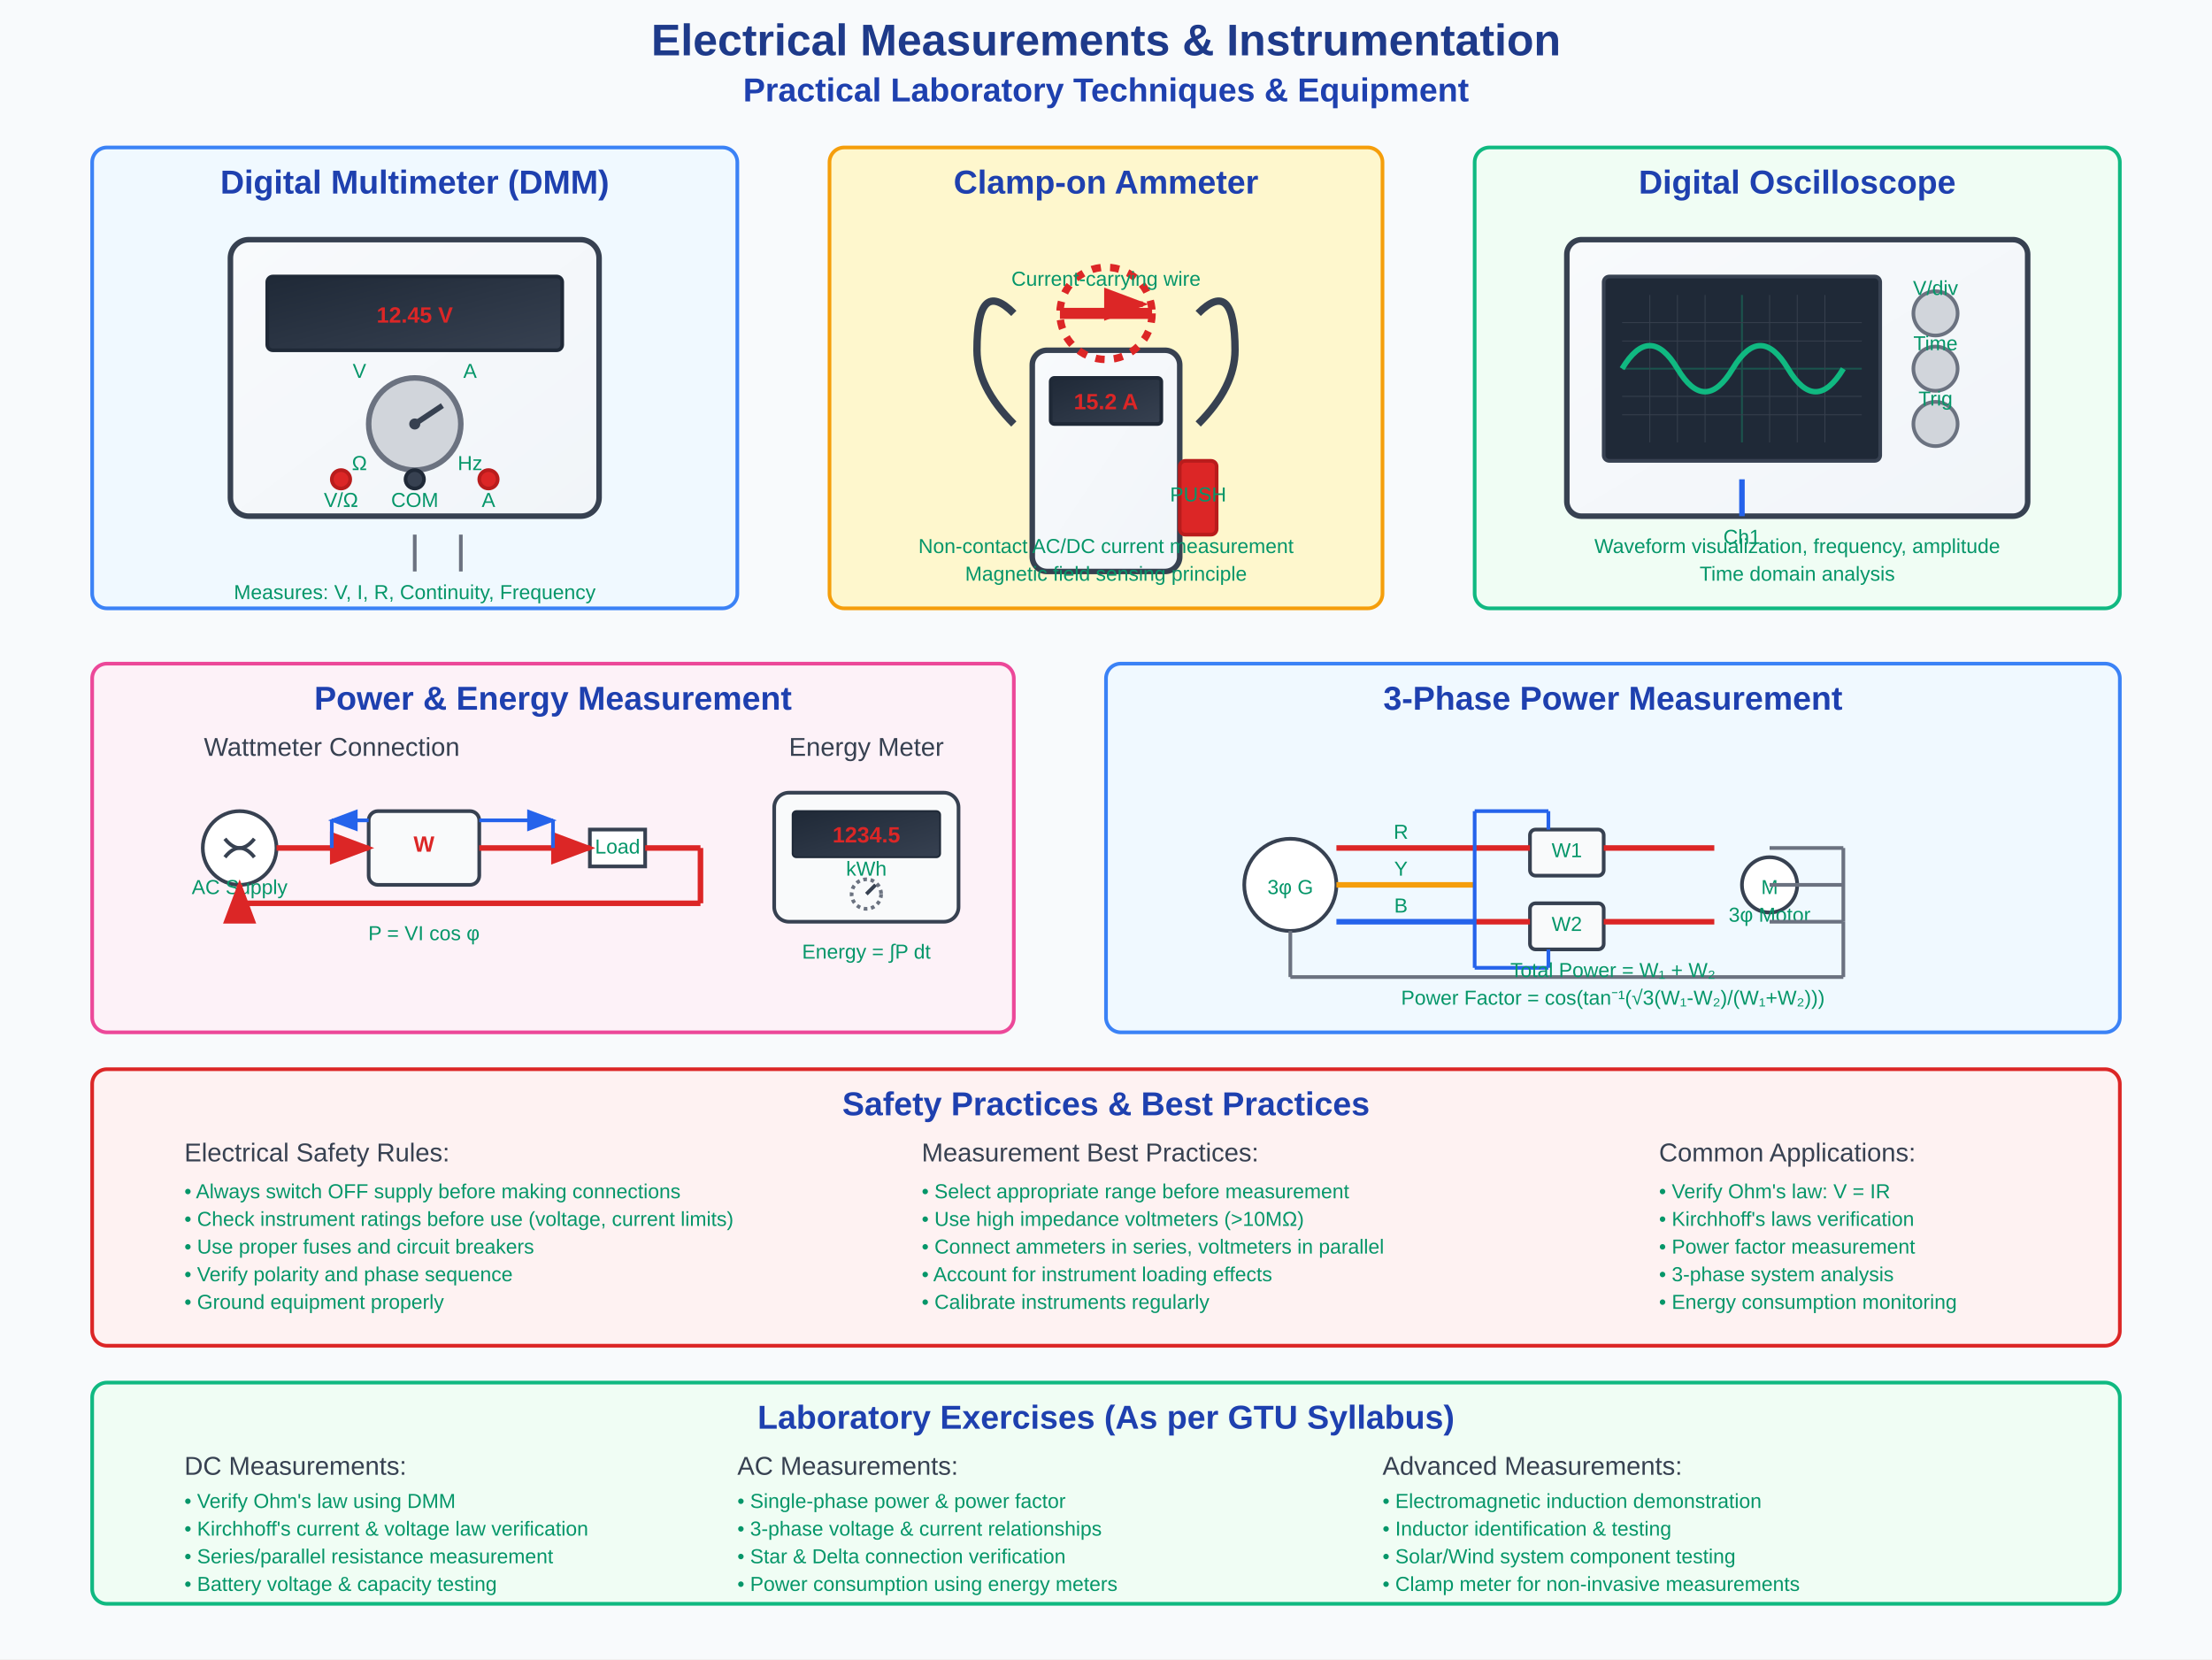
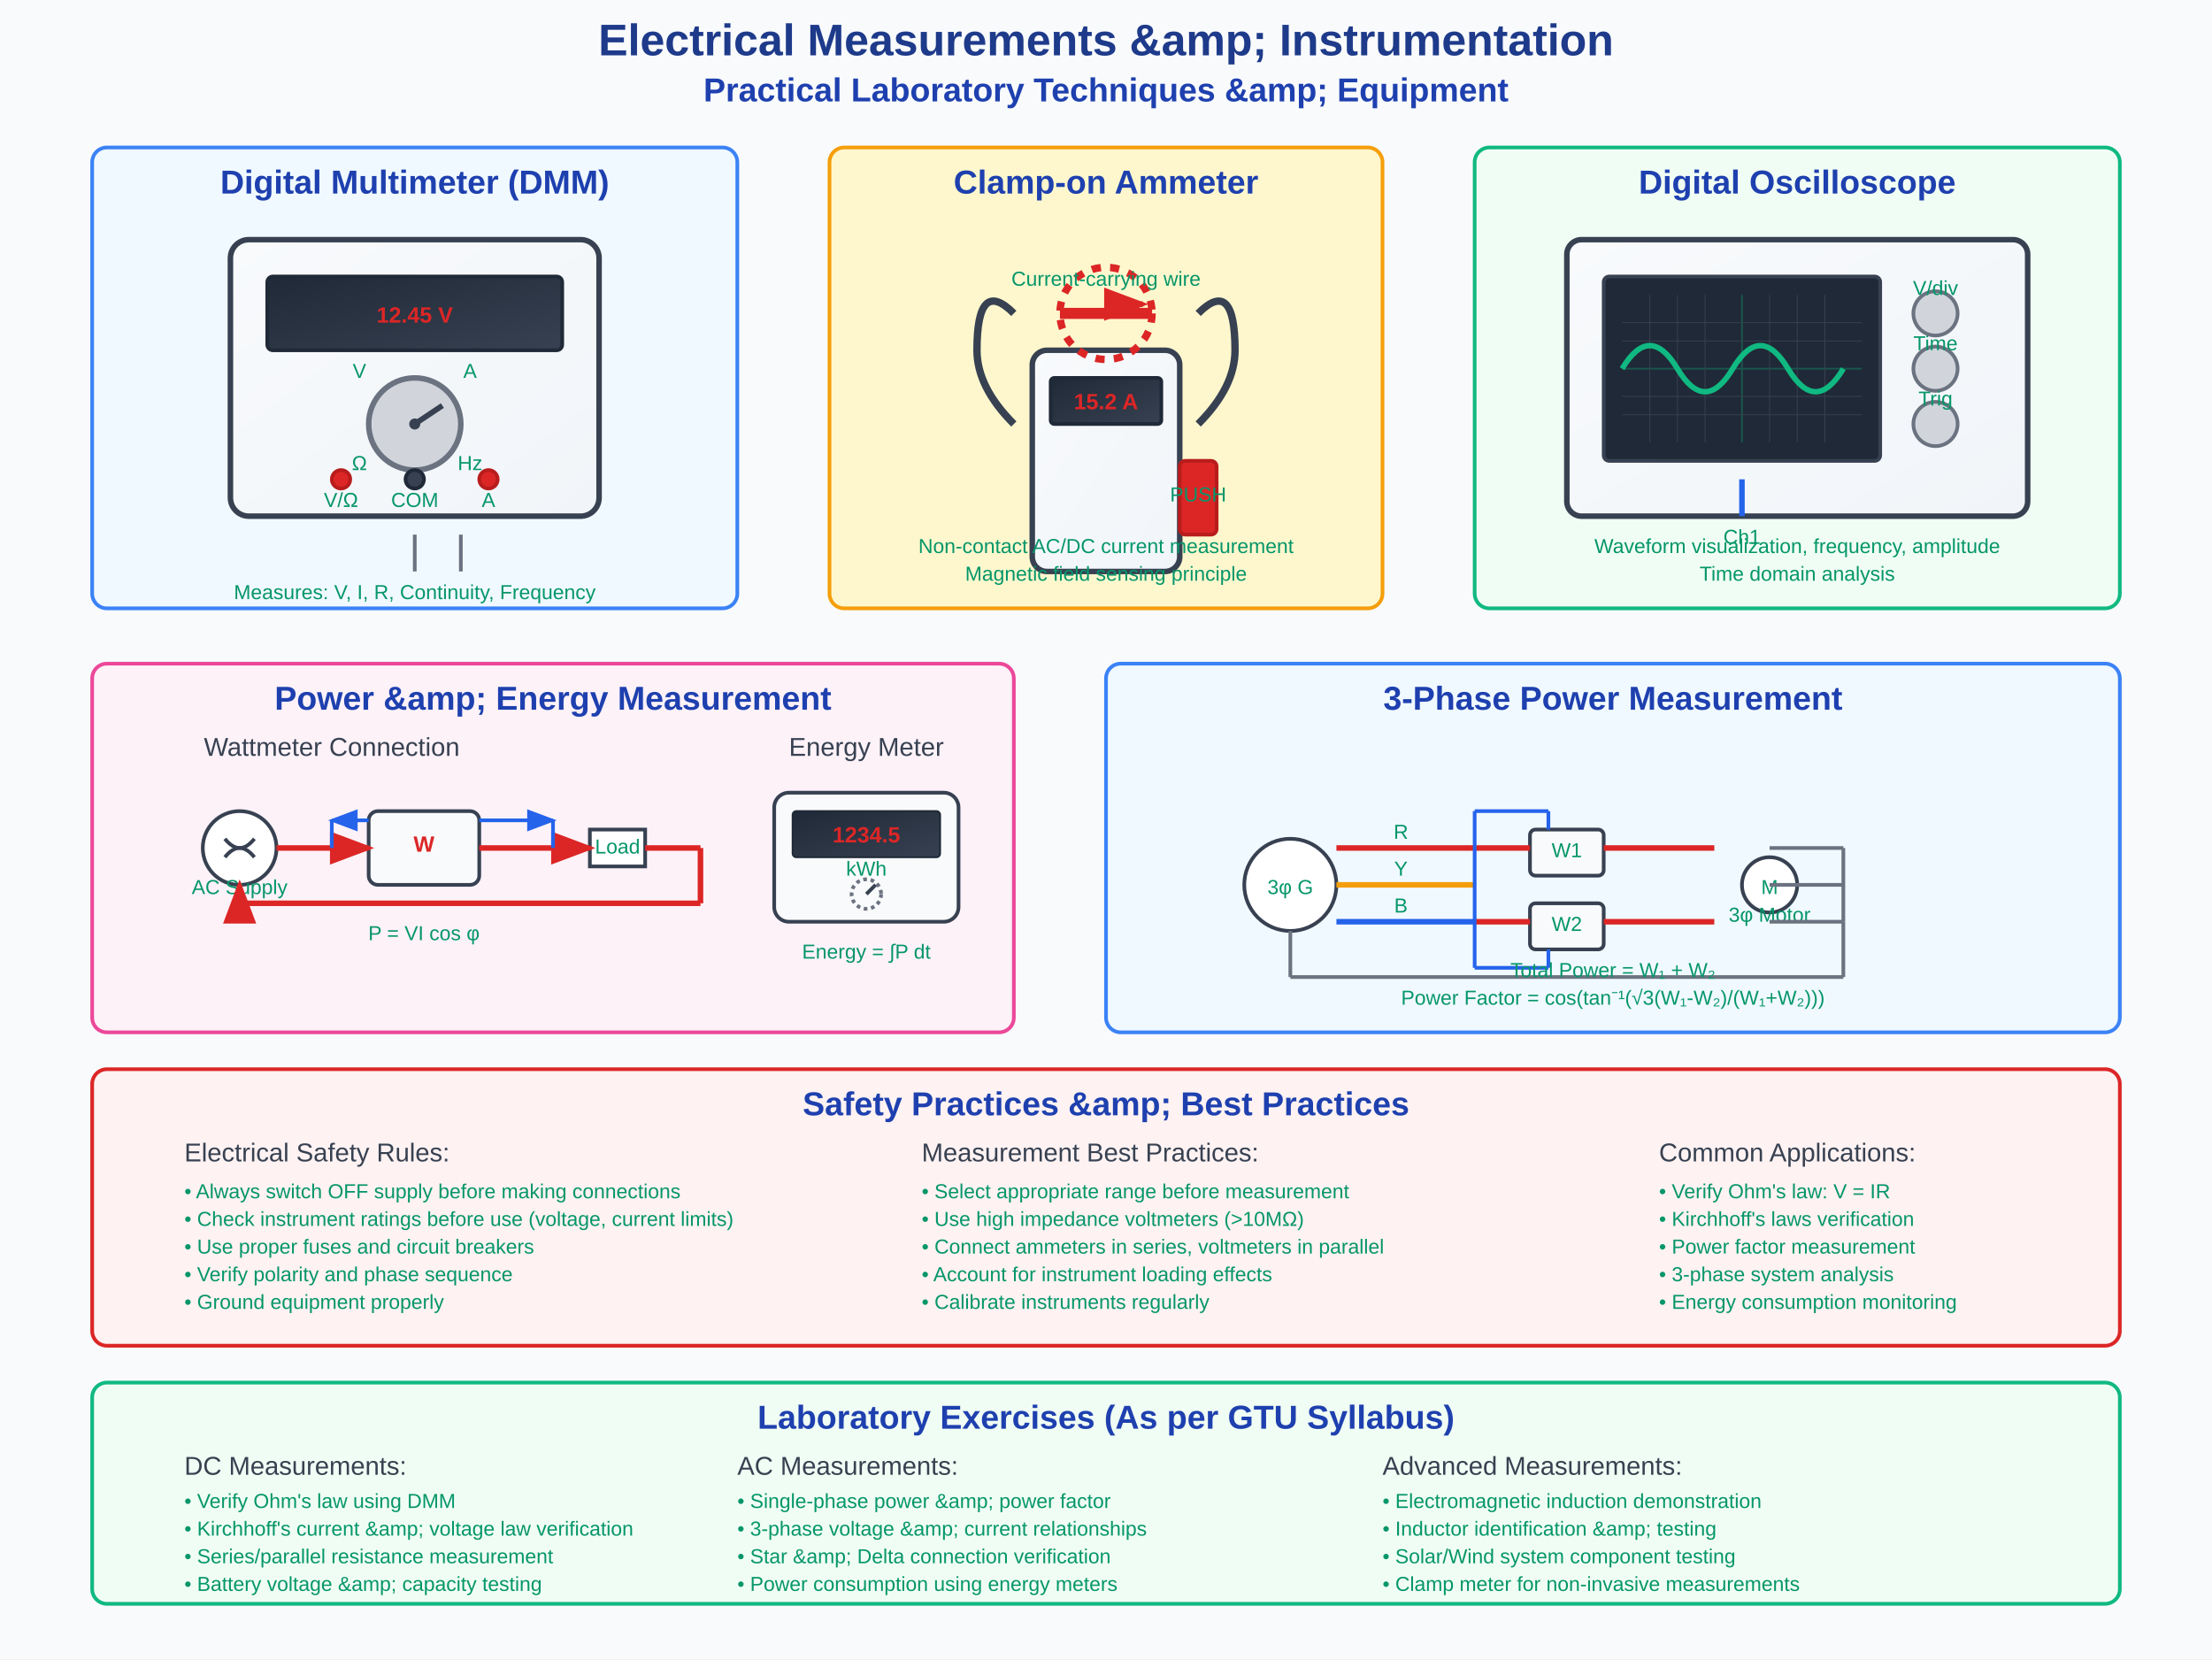
<svg xmlns="http://www.w3.org/2000/svg" viewBox="0 0 1200 900">
  <defs>
    <style>
      .title-text { font-family: 'Segoe UI', Arial, sans-serif; font-size: 24px; font-weight: bold; fill: #1e3a8a; }
      .subtitle-text { font-family: 'Segoe UI', Arial, sans-serif; font-size: 18px; font-weight: 600; fill: #1e40af; }
      .label-text { font-family: 'Segoe UI', Arial, sans-serif; font-size: 14px; font-weight: 500; fill: #374151; }
      .value-text { font-family: 'Segoe UI', Arial, sans-serif; font-size: 12px; font-weight: 600; fill: #dc2626; }
      .formula-text { font-family: 'Segoe UI', Arial, sans-serif; font-size: 11px; font-weight: 500; fill: #059669; }
      .measurement-device { stroke: #374151; fill: #f9fafb; stroke-width: 2; }
      .connection-wire { stroke: #6b7280; stroke-width: 2; fill: none; }
      .current-path { stroke: #dc2626; stroke-width: 3; fill: none; }
      .voltage-probe { stroke: #2563eb; stroke-width: 2; fill: none; }
    </style>
    <marker id="arrowhead" markerWidth="10" markerHeight="7" refX="9" refY="3.5" orient="auto">
      <polygon points="0 0, 10 3.5, 0 7" fill="#374151" />
    </marker>
    <marker id="current-arrow" markerWidth="8" markerHeight="6" refX="7" refY="3" orient="auto">
      <polygon points="0 0, 8 3, 0 6" fill="#dc2626" />
    </marker>
    <marker id="voltage-arrow" markerWidth="8" markerHeight="6" refX="7" refY="3" orient="auto">
      <polygon points="0 0, 8 3, 0 6" fill="#2563eb" />
    </marker>
    <linearGradient id="meterBg" x1="0%" y1="0%" x2="100%" y2="100%">
      <stop offset="0%" style="stop-color:#f8fafc;stop-opacity:1" />
      <stop offset="100%" style="stop-color:#f1f5f9;stop-opacity:1" />
    </linearGradient>
    <linearGradient id="displayBg" x1="0%" y1="0%" x2="100%" y2="100%">
      <stop offset="0%" style="stop-color:#1f2937;stop-opacity:1" />
      <stop offset="100%" style="stop-color:#374151;stop-opacity:1" />
    </linearGradient>
  </defs>
  <rect width="1200" height="900" fill="#f8fafc" />
-   <text x="600" y="30" text-anchor="middle" class="title-text">Electrical Measurements &amp; Instrumentation</text>
-   <text x="600" y="55" text-anchor="middle" class="subtitle-text">Practical Laboratory Techniques &amp; Equipment</text>
+   <text x="600" y="30" text-anchor="middle" class="title-text">Electrical Measurements &amp;amp; Instrumentation</text>
+   <text x="600" y="55" text-anchor="middle" class="subtitle-text">Practical Laboratory Techniques &amp;amp; Equipment</text>
  <g id="multimeterSection" transform="translate(50, 80)">
    <rect x="0" y="0" width="350" height="250" fill="#f0f9ff" stroke="#3b82f6" stroke-width="2" rx="8" />
    <text x="175" y="25" text-anchor="middle" class="subtitle-text" fill="#3b82f6">Digital Multimeter (DMM)</text>
    <g id="multimeter" transform="translate(75, 50)">
      <rect x="0" y="0" width="200" height="150" fill="url(#meterBg)" stroke="#374151" stroke-width="3" rx="10" />
      <rect x="20" y="20" width="160" height="40" fill="url(#displayBg)" stroke="#1f2937" stroke-width="2" rx="3" />
      <text x="100" y="45" text-anchor="middle" class="value-text" fill="#10b981">12.45 V</text>
      <circle cx="100" cy="100" r="25" fill="#d1d5db" stroke="#6b7280" stroke-width="3" />
      <circle cx="100" cy="100" r="3" fill="#374151" />
      <line x1="100" y1="100" x2="115" y2="90" stroke="#374151" stroke-width="3" />
      <text x="70" y="75" text-anchor="middle" class="formula-text">V</text>
      <text x="130" y="75" text-anchor="middle" class="formula-text">A</text>
      <text x="70" y="125" text-anchor="middle" class="formula-text">Ω</text>
      <text x="130" y="125" text-anchor="middle" class="formula-text">Hz</text>
      <circle cx="60" cy="130" r="5" fill="#dc2626" stroke="#b91c1c" stroke-width="2" />
      <circle cx="100" cy="130" r="5" fill="#374151" stroke="#1f2937" stroke-width="2" />
      <circle cx="140" cy="130" r="5" fill="#dc2626" stroke="#b91c1c" stroke-width="2" />
      <text x="60" y="145" text-anchor="middle" class="formula-text">V/Ω</text>
      <text x="100" y="145" text-anchor="middle" class="formula-text">COM</text>
      <text x="140" y="145" text-anchor="middle" class="formula-text">A</text>
    </g>
    <line x1="175" y1="210" x2="175" y2="230" class="connection-wire" stroke="#dc2626" />
    <line x1="175" y1="210" x2="175" y2="230" class="connection-wire" stroke="#374151" transform="translate(25,0)" />
    <text x="175" y="245" text-anchor="middle" class="formula-text">Measures: V, I, R, Continuity, Frequency</text>
  </g>
  <g id="clampMeterSection" transform="translate(450, 80)">
    <rect x="0" y="0" width="300" height="250" fill="#fef7cd" stroke="#f59e0b" stroke-width="2" rx="8" />
    <text x="150" y="25" text-anchor="middle" class="subtitle-text" fill="#f59e0b">Clamp-on Ammeter</text>
    <g id="clampMeter" transform="translate(50, 50)">
      <rect x="60" y="60" width="80" height="120" fill="url(#meterBg)" stroke="#374151" stroke-width="3" rx="8" />
      <rect x="70" y="75" width="60" height="25" fill="url(#displayBg)" stroke="#1f2937" stroke-width="2" rx="2" />
      <text x="100" y="92" text-anchor="middle" class="value-text" fill="#10b981">15.2 A</text>
      <path d="M 50,40 Q 30,20 30,60 Q 30,80 50,100" fill="none" stroke="#374151" stroke-width="4" />
      <path d="M 150,40 Q 170,20 170,60 Q 170,80 150,100" fill="none" stroke="#374151" stroke-width="4" />
      <rect x="140" y="120" width="20" height="40" fill="#dc2626" stroke="#b91c1c" stroke-width="2" rx="3" />
      <text x="150" y="142" text-anchor="middle" class="formula-text" fill="white">PUSH</text>
      <circle cx="100" cy="40" r="25" fill="none" stroke="#dc2626" stroke-width="4" stroke-dasharray="5,5" />
      <line x1="75" y1="40" x2="125" y2="40" stroke="#dc2626" stroke-width="6" />
      <text x="100" y="25" text-anchor="middle" class="formula-text">Current-carrying wire</text>
      <line x1="110" y1="35" x2="120" y2="35" class="current-path" marker-end="url(#current-arrow)" />
    </g>
    <text x="150" y="220" text-anchor="middle" class="formula-text">Non-contact AC/DC current measurement</text>
    <text x="150" y="235" text-anchor="middle" class="formula-text">Magnetic field sensing principle</text>
  </g>
  <g id="oscilloscopeSection" transform="translate(800, 80)">
    <rect x="0" y="0" width="350" height="250" fill="#f0fdf4" stroke="#10b981" stroke-width="2" rx="8" />
    <text x="175" y="25" text-anchor="middle" class="subtitle-text" fill="#10b981">Digital Oscilloscope</text>
    <g id="oscilloscope" transform="translate(50, 50)">
      <rect x="0" y="0" width="250" height="150" fill="url(#meterBg)" stroke="#374151" stroke-width="3" rx="8" />
      <rect x="20" y="20" width="150" height="100" fill="#1f2937" stroke="#374151" stroke-width="2" rx="3" />
      <g id="grid" opacity="0.3">
        <line x1="30" y1="70" x2="160" y2="70" stroke="#10b981" stroke-width="1" />
        <line x1="95" y1="30" x2="95" y2="110" stroke="#10b981" stroke-width="1" />
        <line x1="45" y1="30" x2="45" y2="110" stroke="#6b7280" stroke-width="0.5" />
        <line x1="60" y1="30" x2="60" y2="110" stroke="#6b7280" stroke-width="0.5" />
        <line x1="75" y1="30" x2="75" y2="110" stroke="#6b7280" stroke-width="0.5" />
        <line x1="110" y1="30" x2="110" y2="110" stroke="#6b7280" stroke-width="0.5" />
        <line x1="125" y1="30" x2="125" y2="110" stroke="#6b7280" stroke-width="0.5" />
        <line x1="140" y1="30" x2="140" y2="110" stroke="#6b7280" stroke-width="0.5" />
        <line x1="30" y1="45" x2="160" y2="45" stroke="#6b7280" stroke-width="0.5" />
        <line x1="30" y1="55" x2="160" y2="55" stroke="#6b7280" stroke-width="0.5" />
        <line x1="30" y1="85" x2="160" y2="85" stroke="#6b7280" stroke-width="0.5" />
        <line x1="30" y1="95" x2="160" y2="95" stroke="#6b7280" stroke-width="0.5" />
      </g>
      <path d="M 30,70 Q 45,45 60,70 Q 75,95 90,70 Q 105,45 120,70 Q 135,95 150,70" stroke="#10b981" stroke-width="3" fill="none" />
      <circle cx="200" cy="40" r="12" fill="#d1d5db" stroke="#6b7280" stroke-width="2" />
      <text x="200" y="30" text-anchor="middle" class="formula-text">V/div</text>
      <circle cx="200" cy="70" r="12" fill="#d1d5db" stroke="#6b7280" stroke-width="2" />
      <text x="200" y="60" text-anchor="middle" class="formula-text">Time</text>
      <circle cx="200" cy="100" r="12" fill="#d1d5db" stroke="#6b7280" stroke-width="2" />
      <text x="200" y="90" text-anchor="middle" class="formula-text">Trig</text>
      <line x1="95" y1="130" x2="95" y2="150" stroke="#2563eb" stroke-width="3" />
      <text x="95" y="165" text-anchor="middle" class="formula-text">Ch1</text>
    </g>
    <text x="175" y="220" text-anchor="middle" class="formula-text">Waveform visualization, frequency, amplitude</text>
    <text x="175" y="235" text-anchor="middle" class="formula-text">Time domain analysis</text>
  </g>
  <g id="powerMeterSection" transform="translate(50, 360)">
    <rect x="0" y="0" width="500" height="200" fill="#fdf2f8" stroke="#ec4899" stroke-width="2" rx="8" />
-     <text x="250" y="25" text-anchor="middle" class="subtitle-text" fill="#ec4899">Power &amp; Energy Measurement</text>
+     <text x="250" y="25" text-anchor="middle" class="subtitle-text" fill="#ec4899">Power &amp;amp; Energy Measurement</text>
    <g id="wattmeter" transform="translate(50, 50)">
      <text x="80" y="0" text-anchor="middle" class="label-text">Wattmeter Connection</text>
      <circle cx="30" cy="50" r="20" fill="white" stroke="#374151" stroke-width="2" />
      <path d="M 22,45 Q 30,55 38,45" stroke="#374151" stroke-width="2" fill="none" />
      <path d="M 22,55 Q 30,45 38,55" stroke="#374151" stroke-width="2" fill="none" />
      <text x="30" y="75" text-anchor="middle" class="formula-text">AC Supply</text>
      <rect x="100" y="30" width="60" height="40" class="measurement-device" rx="5" />
      <text x="130" y="52" text-anchor="middle" class="value-text">W</text>
      <rect x="220" y="40" width="30" height="20" fill="white" stroke="#374151" stroke-width="2" />
      <text x="235" y="53" text-anchor="middle" class="formula-text">Load</text>
      <line x1="50" y1="50" x2="100" y2="50" class="current-path" marker-end="url(#current-arrow)" />
      <line x1="160" y1="50" x2="220" y2="50" class="current-path" marker-end="url(#current-arrow)" />
      <line x1="250" y1="50" x2="280" y2="50" class="current-path" />
      <line x1="280" y1="50" x2="280" y2="80" class="current-path" />
      <line x1="280" y1="80" x2="30" y2="80" class="current-path" />
      <line x1="30" y1="80" x2="30" y2="70" class="current-path" marker-end="url(#current-arrow)" />
      <line x1="100" y1="35" x2="80" y2="35" class="voltage-probe" marker-end="url(#voltage-arrow)" />
      <line x1="80" y1="35" x2="80" y2="50" class="voltage-probe" />
      <line x1="160" y1="35" x2="200" y2="35" class="voltage-probe" marker-end="url(#voltage-arrow)" />
      <line x1="200" y1="35" x2="200" y2="50" class="voltage-probe" />
      <text x="130" y="100" text-anchor="middle" class="formula-text">P = VI cos φ</text>
    </g>
    <g id="energyMeter" transform="translate(350, 50)">
      <text x="70" y="0" text-anchor="middle" class="label-text">Energy Meter</text>
      <rect x="20" y="20" width="100" height="70" class="measurement-device" rx="8" />
      <rect x="30" y="30" width="80" height="25" fill="url(#displayBg)" stroke="#1f2937" stroke-width="1" rx="2" />
      <text x="70" y="47" text-anchor="middle" class="value-text" fill="#10b981">1234.5</text>
      <text x="70" y="65" text-anchor="middle" class="formula-text">kWh</text>
      <circle cx="70" cy="75" r="8" fill="none" stroke="#6b7280" stroke-width="2" stroke-dasharray="2,2" />
      <line x1="70" y1="75" x2="75" y2="70" stroke="#374151" stroke-width="2" />
      <text x="70" y="110" text-anchor="middle" class="formula-text">Energy = ∫P dt</text>
    </g>
  </g>
  <g id="threePhaseSection" transform="translate(600, 360)">
    <rect x="0" y="0" width="550" height="200" fill="#f0f9ff" stroke="#3b82f6" stroke-width="2" rx="8" />
    <text x="275" y="25" text-anchor="middle" class="subtitle-text" fill="#3b82f6">3-Phase Power Measurement</text>
    <g id="threePhaseMeasurement" transform="translate(50, 50)">
      <circle cx="50" cy="70" r="25" fill="white" stroke="#374151" stroke-width="2" />
      <text x="50" y="75" text-anchor="middle" class="formula-text">3φ G</text>
      <line x1="75" y1="50" x2="150" y2="50" stroke="#dc2626" stroke-width="3" />
      <line x1="75" y1="70" x2="150" y2="70" stroke="#f59e0b" stroke-width="3" />
      <line x1="75" y1="90" x2="150" y2="90" stroke="#2563eb" stroke-width="3" />
      <text x="110" y="45" text-anchor="middle" class="formula-text" fill="#dc2626">R</text>
      <text x="110" y="65" text-anchor="middle" class="formula-text" fill="#f59e0b">Y</text>
      <text x="110" y="85" text-anchor="middle" class="formula-text" fill="#2563eb">B</text>
      <rect x="180" y="40" width="40" height="25" class="measurement-device" rx="3" />
      <text x="200" y="55" text-anchor="middle" class="formula-text">W1</text>
      <rect x="180" y="80" width="40" height="25" class="measurement-device" rx="3" />
      <text x="200" y="95" text-anchor="middle" class="formula-text">W2</text>
      <g id="threePhaseLoad" transform="translate(280, 50)">
        <circle cx="30" cy="20" r="15" fill="white" stroke="#374151" stroke-width="2" />
        <text x="30" y="25" text-anchor="middle" class="formula-text">M</text>
        <text x="30" y="40" text-anchor="middle" class="formula-text">3φ Motor</text>
      </g>
      <line x1="150" y1="50" x2="180" y2="50" class="current-path" />
      <line x1="220" y1="50" x2="280" y2="50" class="current-path" />
      <line x1="190" y1="40" x2="190" y2="30" class="voltage-probe" />
      <line x1="190" y1="30" x2="150" y2="30" class="voltage-probe" />
      <line x1="150" y1="30" x2="150" y2="70" class="voltage-probe" />
      <line x1="150" y1="90" x2="180" y2="90" class="current-path" />
      <line x1="220" y1="90" x2="280" y2="90" class="current-path" />
      <line x1="190" y1="105" x2="190" y2="115" class="voltage-probe" />
      <line x1="190" y1="115" x2="150" y2="115" class="voltage-probe" />
      <line x1="150" y1="115" x2="150" y2="70" class="voltage-probe" />
      <line x1="310" y1="50" x2="350" y2="50" class="connection-wire" />
      <line x1="310" y1="70" x2="350" y2="70" class="connection-wire" />
      <line x1="310" y1="90" x2="350" y2="90" class="connection-wire" />
      <line x1="350" y1="50" x2="350" y2="90" class="connection-wire" />
      <line x1="350" y1="90" x2="350" y2="120" class="connection-wire" />
      <line x1="350" y1="120" x2="50" y2="120" class="connection-wire" />
      <line x1="50" y1="120" x2="50" y2="95" class="connection-wire" />
    </g>
    <text x="275" y="170" text-anchor="middle" class="formula-text">Total Power = W₁ + W₂</text>
    <text x="275" y="185" text-anchor="middle" class="formula-text">Power Factor = cos(tan⁻¹(√3(W₁-W₂)/(W₁+W₂)))</text>
  </g>
  <g id="safetySection" transform="translate(50, 580)">
    <rect x="0" y="0" width="1100" height="150" fill="#fef2f2" stroke="#dc2626" stroke-width="2" rx="8" />
-     <text x="550" y="25" text-anchor="middle" class="subtitle-text" fill="#dc2626">Safety Practices &amp; Best Practices</text>
+     <text x="550" y="25" text-anchor="middle" class="subtitle-text" fill="#dc2626">Safety Practices &amp;amp; Best Practices</text>
    <g transform="translate(50, 50)">
      <text x="0" y="0" class="label-text">Electrical Safety Rules:</text>
      <text x="0" y="20" class="formula-text">• Always switch OFF supply before making connections</text>
      <text x="0" y="35" class="formula-text">• Check instrument ratings before use (voltage, current limits)</text>
      <text x="0" y="50" class="formula-text">• Use proper fuses and circuit breakers</text>
      <text x="0" y="65" class="formula-text">• Verify polarity and phase sequence</text>
      <text x="0" y="80" class="formula-text">• Ground equipment properly</text>
      <text x="400" y="0" class="label-text">Measurement Best Practices:</text>
      <text x="400" y="20" class="formula-text">• Select appropriate range before measurement</text>
      <text x="400" y="35" class="formula-text">• Use high impedance voltmeters (&gt;10MΩ)</text>
      <text x="400" y="50" class="formula-text">• Connect ammeters in series, voltmeters in parallel</text>
      <text x="400" y="65" class="formula-text">• Account for instrument loading effects</text>
      <text x="400" y="80" class="formula-text">• Calibrate instruments regularly</text>
      <text x="800" y="0" class="label-text">Common Applications:</text>
      <text x="800" y="20" class="formula-text">• Verify Ohm's law: V = IR</text>
      <text x="800" y="35" class="formula-text">• Kirchhoff's laws verification</text>
      <text x="800" y="50" class="formula-text">• Power factor measurement</text>
      <text x="800" y="65" class="formula-text">• 3-phase system analysis</text>
      <text x="800" y="80" class="formula-text">• Energy consumption monitoring</text>
    </g>
  </g>
  <g id="practicalRef" transform="translate(50, 750)">
    <rect x="0" y="0" width="1100" height="120" fill="#f0fdf4" stroke="#10b981" stroke-width="2" rx="8" />
    <text x="550" y="25" text-anchor="middle" class="subtitle-text" fill="#10b981">Laboratory Exercises (As per GTU Syllabus)</text>
    <g transform="translate(50, 50)">
      <text x="0" y="0" class="label-text">DC Measurements:</text>
      <text x="0" y="18" class="formula-text">• Verify Ohm's law using DMM</text>
-       <text x="0" y="33" class="formula-text">• Kirchhoff's current &amp; voltage law verification</text>
+       <text x="0" y="33" class="formula-text">• Kirchhoff's current &amp;amp; voltage law verification</text>
      <text x="0" y="48" class="formula-text">• Series/parallel resistance measurement</text>
-       <text x="0" y="63" class="formula-text">• Battery voltage &amp; capacity testing</text>
+       <text x="0" y="63" class="formula-text">• Battery voltage &amp;amp; capacity testing</text>
      <text x="300" y="0" class="label-text">AC Measurements:</text>
-       <text x="300" y="18" class="formula-text">• Single-phase power &amp; power factor</text>
-       <text x="300" y="33" class="formula-text">• 3-phase voltage &amp; current relationships</text>
-       <text x="300" y="48" class="formula-text">• Star &amp; Delta connection verification</text>
+       <text x="300" y="18" class="formula-text">• Single-phase power &amp;amp; power factor</text>
+       <text x="300" y="33" class="formula-text">• 3-phase voltage &amp;amp; current relationships</text>
+       <text x="300" y="48" class="formula-text">• Star &amp;amp; Delta connection verification</text>
      <text x="300" y="63" class="formula-text">• Power consumption using energy meters</text>
      <text x="650" y="0" class="label-text">Advanced Measurements:</text>
      <text x="650" y="18" class="formula-text">• Electromagnetic induction demonstration</text>
-       <text x="650" y="33" class="formula-text">• Inductor identification &amp; testing</text>
+       <text x="650" y="33" class="formula-text">• Inductor identification &amp;amp; testing</text>
      <text x="650" y="48" class="formula-text">• Solar/Wind system component testing</text>
      <text x="650" y="63" class="formula-text">• Clamp meter for non-invasive measurements</text>
    </g>
  </g>
</svg>
